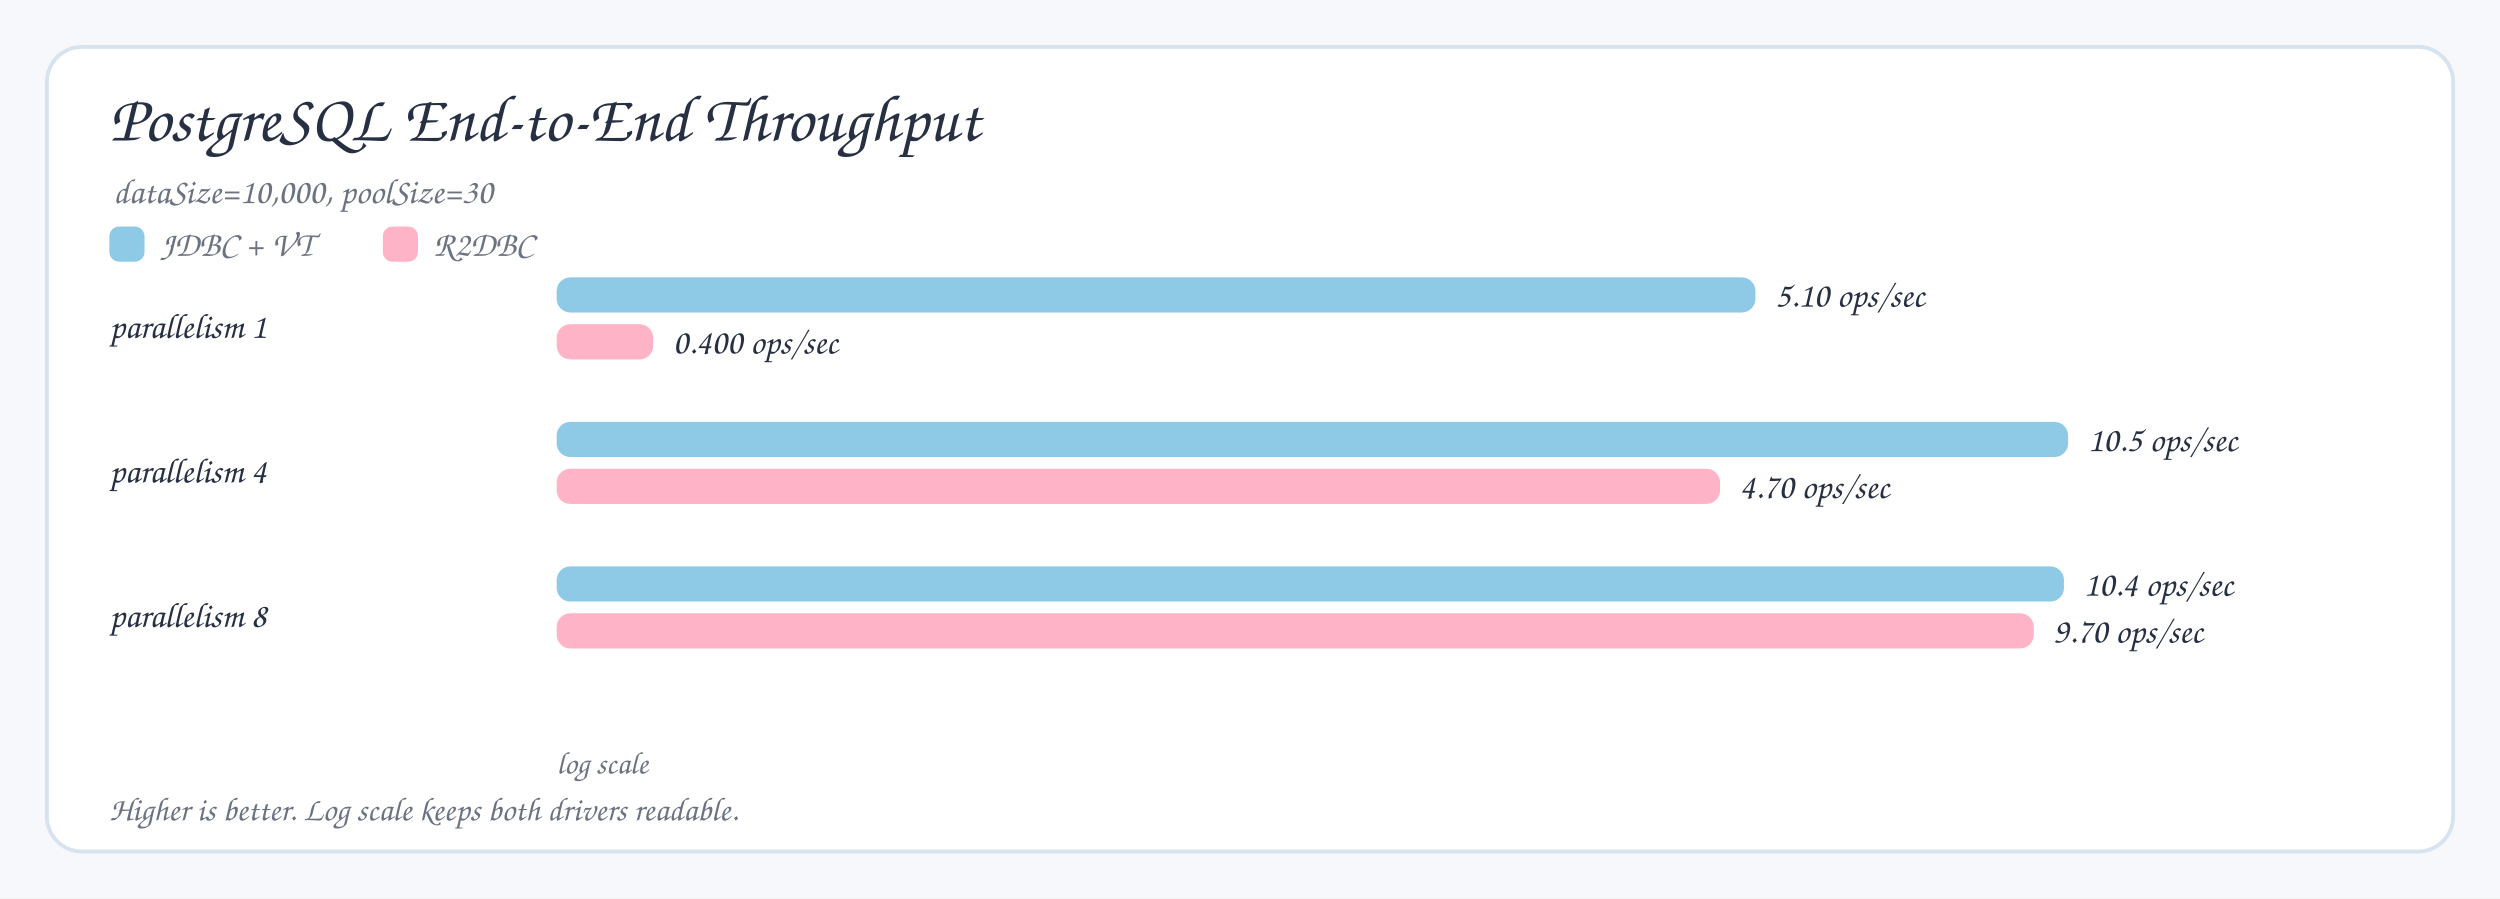
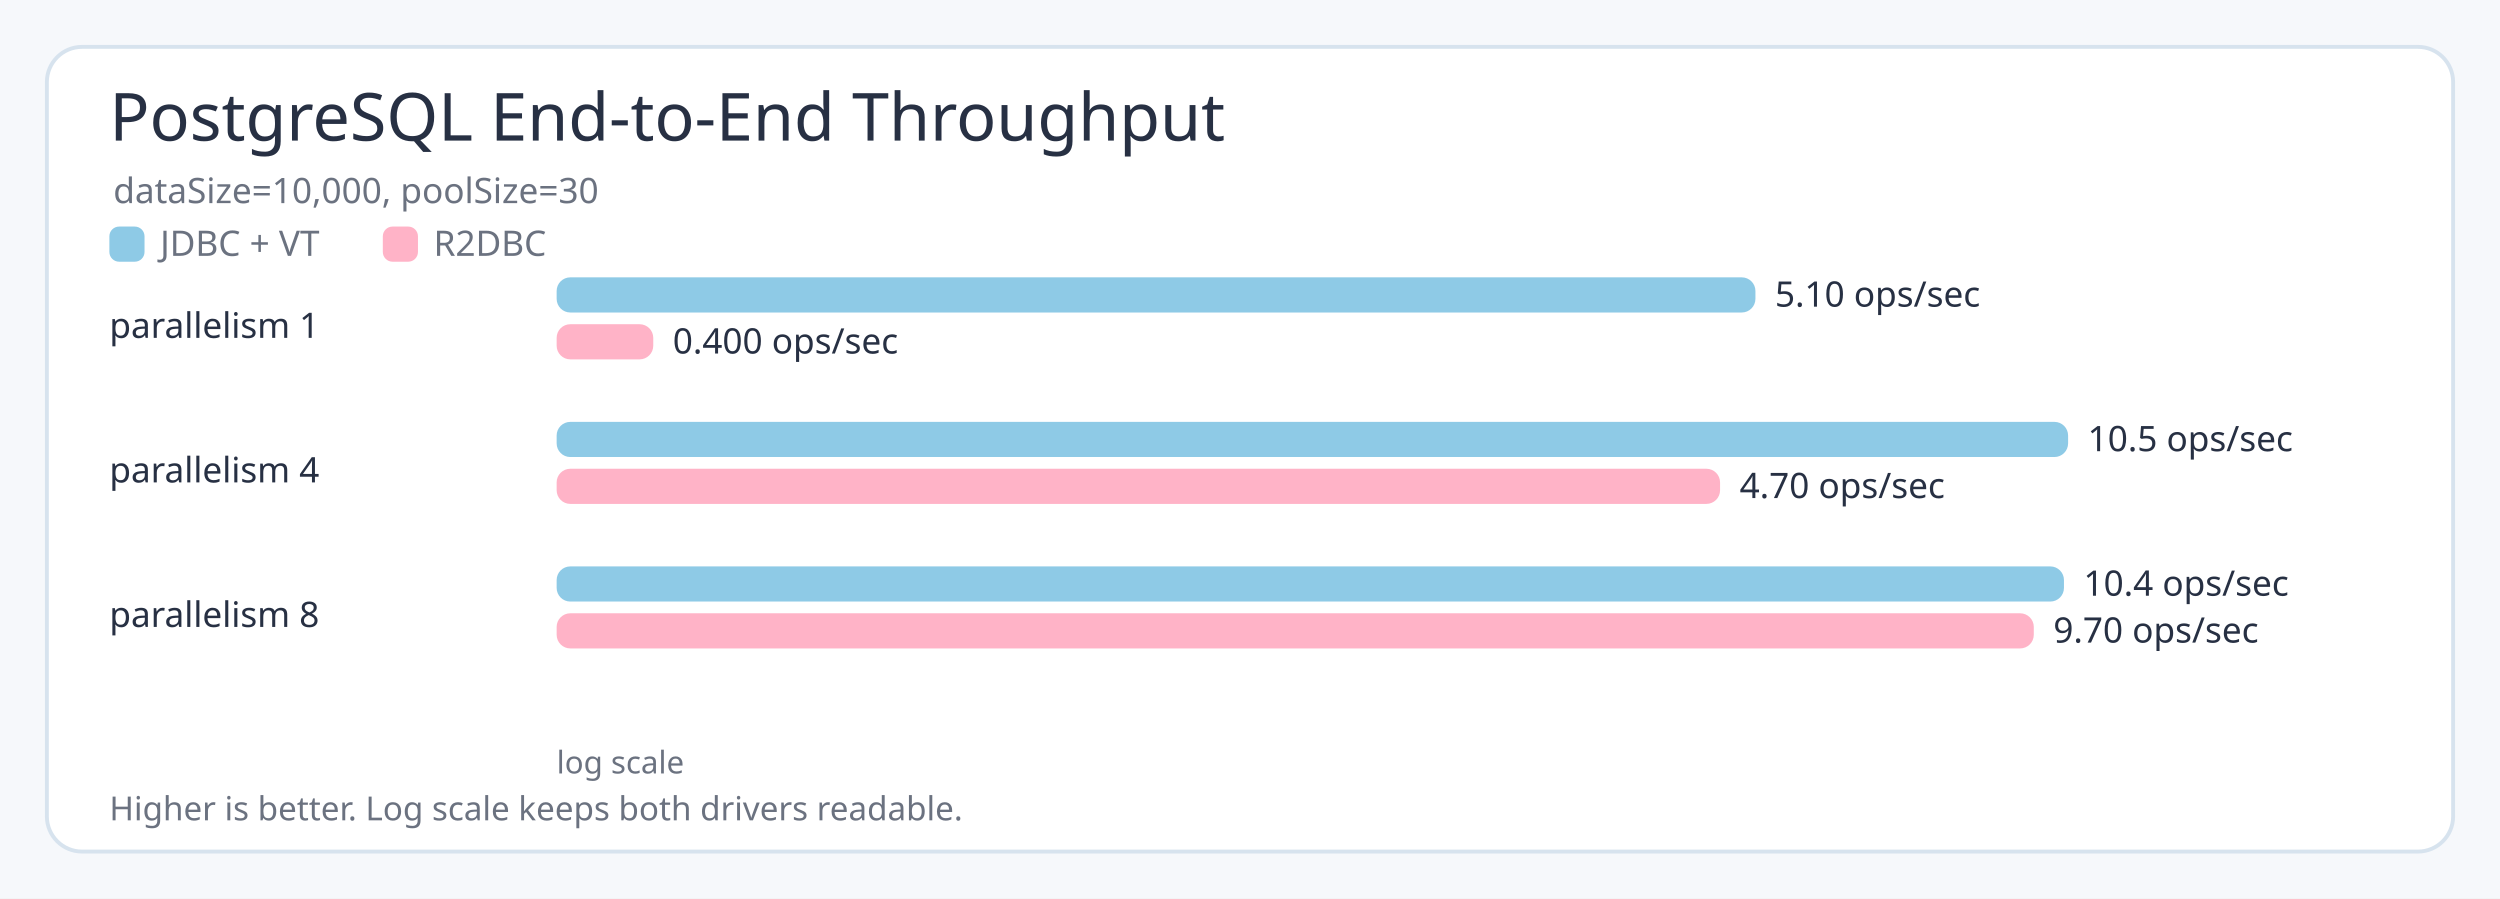
<svg xmlns="http://www.w3.org/2000/svg" width="1280" height="460" viewBox="0 0 1280 460">
  <style>
- .title{font-family:'Architects Daughter','Comic Sans MS','Comic Neue',cursive;font-size:34px;font-weight:400;fill:#273043}
- .subtitle,.axis,.legend,.note{font-family:'Comic Sans MS','Comic Neue','Chalkboard SE',cursive;fill:#6b7280;font-weight:400}
- .label{font-family:'Comic Sans MS','Comic Neue','Chalkboard SE',cursive;fill:#273043;font-weight:400}
- .value{font-family:'Comic Sans MS','Comic Neue','Chalkboard SE',cursive;fill:#273043;font-weight:400;font-size:18px}
+ .title{font-family:"Architects Daughter";font-size:34px;font-weight:400;fill:#273043}
+ .subtitle,.axis,.legend,.note{font-family:"Comic Mono";fill:#6b7280;font-weight:400}
+ .label{font-family:"Comic Mono";fill:#273043;font-weight:400}
+ .value{font-family:"Comic Mono";fill:#273043;font-weight:400;font-size:18px}
.axis{font-size:16px}.legend{font-size:18px}.note{font-size:17px}.label{font-size:18px}
</style>
  <rect width="1280" height="460" rx="0" fill="#f6f8fb" />
  <rect x="24" y="24" width="1232" height="412" rx="18" fill="#ffffff" stroke="#d7e3ee" stroke-width="2" />
  <text class="title" x="56" y="72">PostgreSQL End-to-End Throughput</text>
  <text class="subtitle" x="58" y="104" font-size="18">dataSize=10,000, poolSize=30</text>
  <rect x="56" y="116" width="18" height="18" rx="5" fill="#8ecae6" />
  <text class="legend" x="82" y="131">JDBC + VT</text>
  <rect x="196" y="116" width="18" height="18" rx="5" fill="#ffb3c7" />
  <text class="legend" x="222" y="131">R2DBC</text>
  <text class="label" x="56" y="173">parallelism 1</text>
  <rect x="285" y="142" width="613.782" height="18" rx="7" fill="#8ecae6" />
  <text class="value" x="908.782" y="157" font-size="16">5.10 ops/sec</text>
  <rect x="285" y="166" width="49.468" height="18" rx="7" fill="#ffb3c7" />
  <text class="value" x="344.468" y="181" font-size="16">0.400 ops/sec</text>
  <text class="label" x="56" y="247">parallelism 4</text>
  <rect x="285" y="216" width="773.871" height="18" rx="7" fill="#8ecae6" />
  <text class="value" x="1068.871" y="231" font-size="16">10.5 ops/sec</text>
  <rect x="285" y="240" width="595.675" height="18" rx="7" fill="#ffb3c7" />
  <text class="value" x="890.675" y="255" font-size="16">4.70 ops/sec</text>
  <text class="label" x="56" y="321">parallelism 8</text>
  <rect x="285" y="290" width="771.749" height="18" rx="7" fill="#8ecae6" />
  <text class="value" x="1066.749" y="305" font-size="16">10.4 ops/sec</text>
  <rect x="285" y="314" width="756.302" height="18" rx="7" fill="#ffb3c7" />
  <text class="value" x="1051.302" y="329" font-size="16">9.70 ops/sec</text>
  <text class="axis" x="285" y="396">log scale</text>
  <text class="note" x="56" y="420">Higher is better. Log scale keeps both drivers readable.</text>
</svg>
